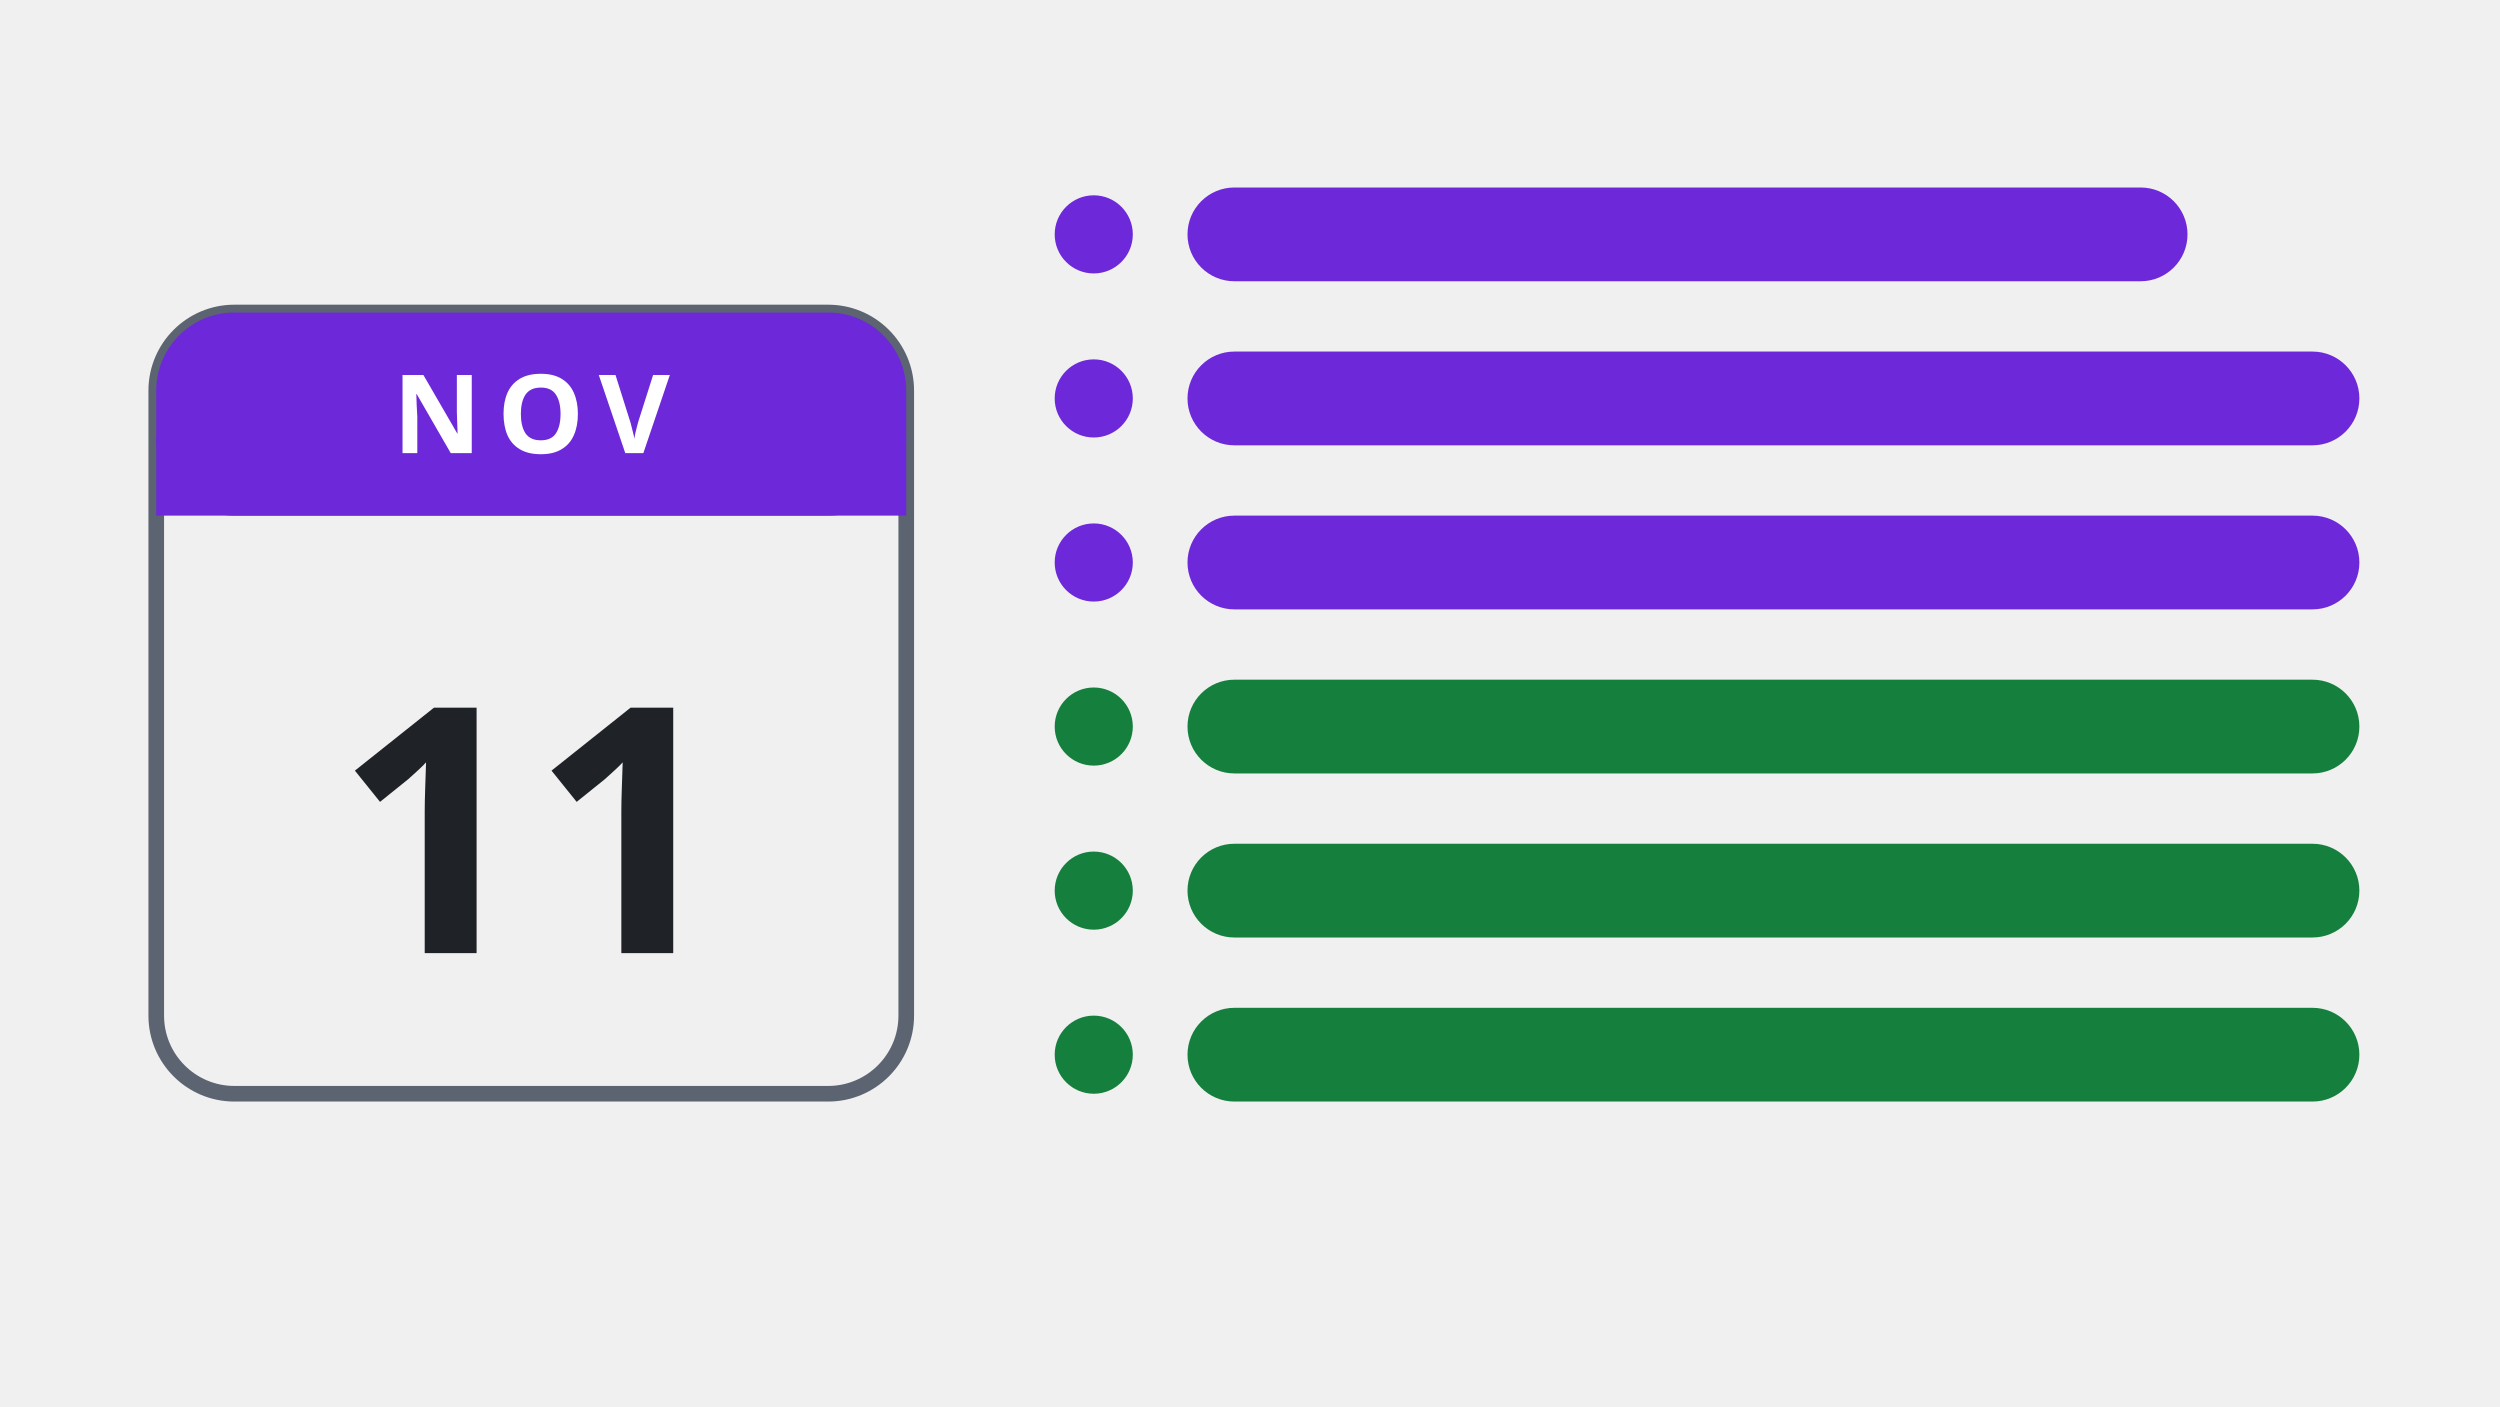
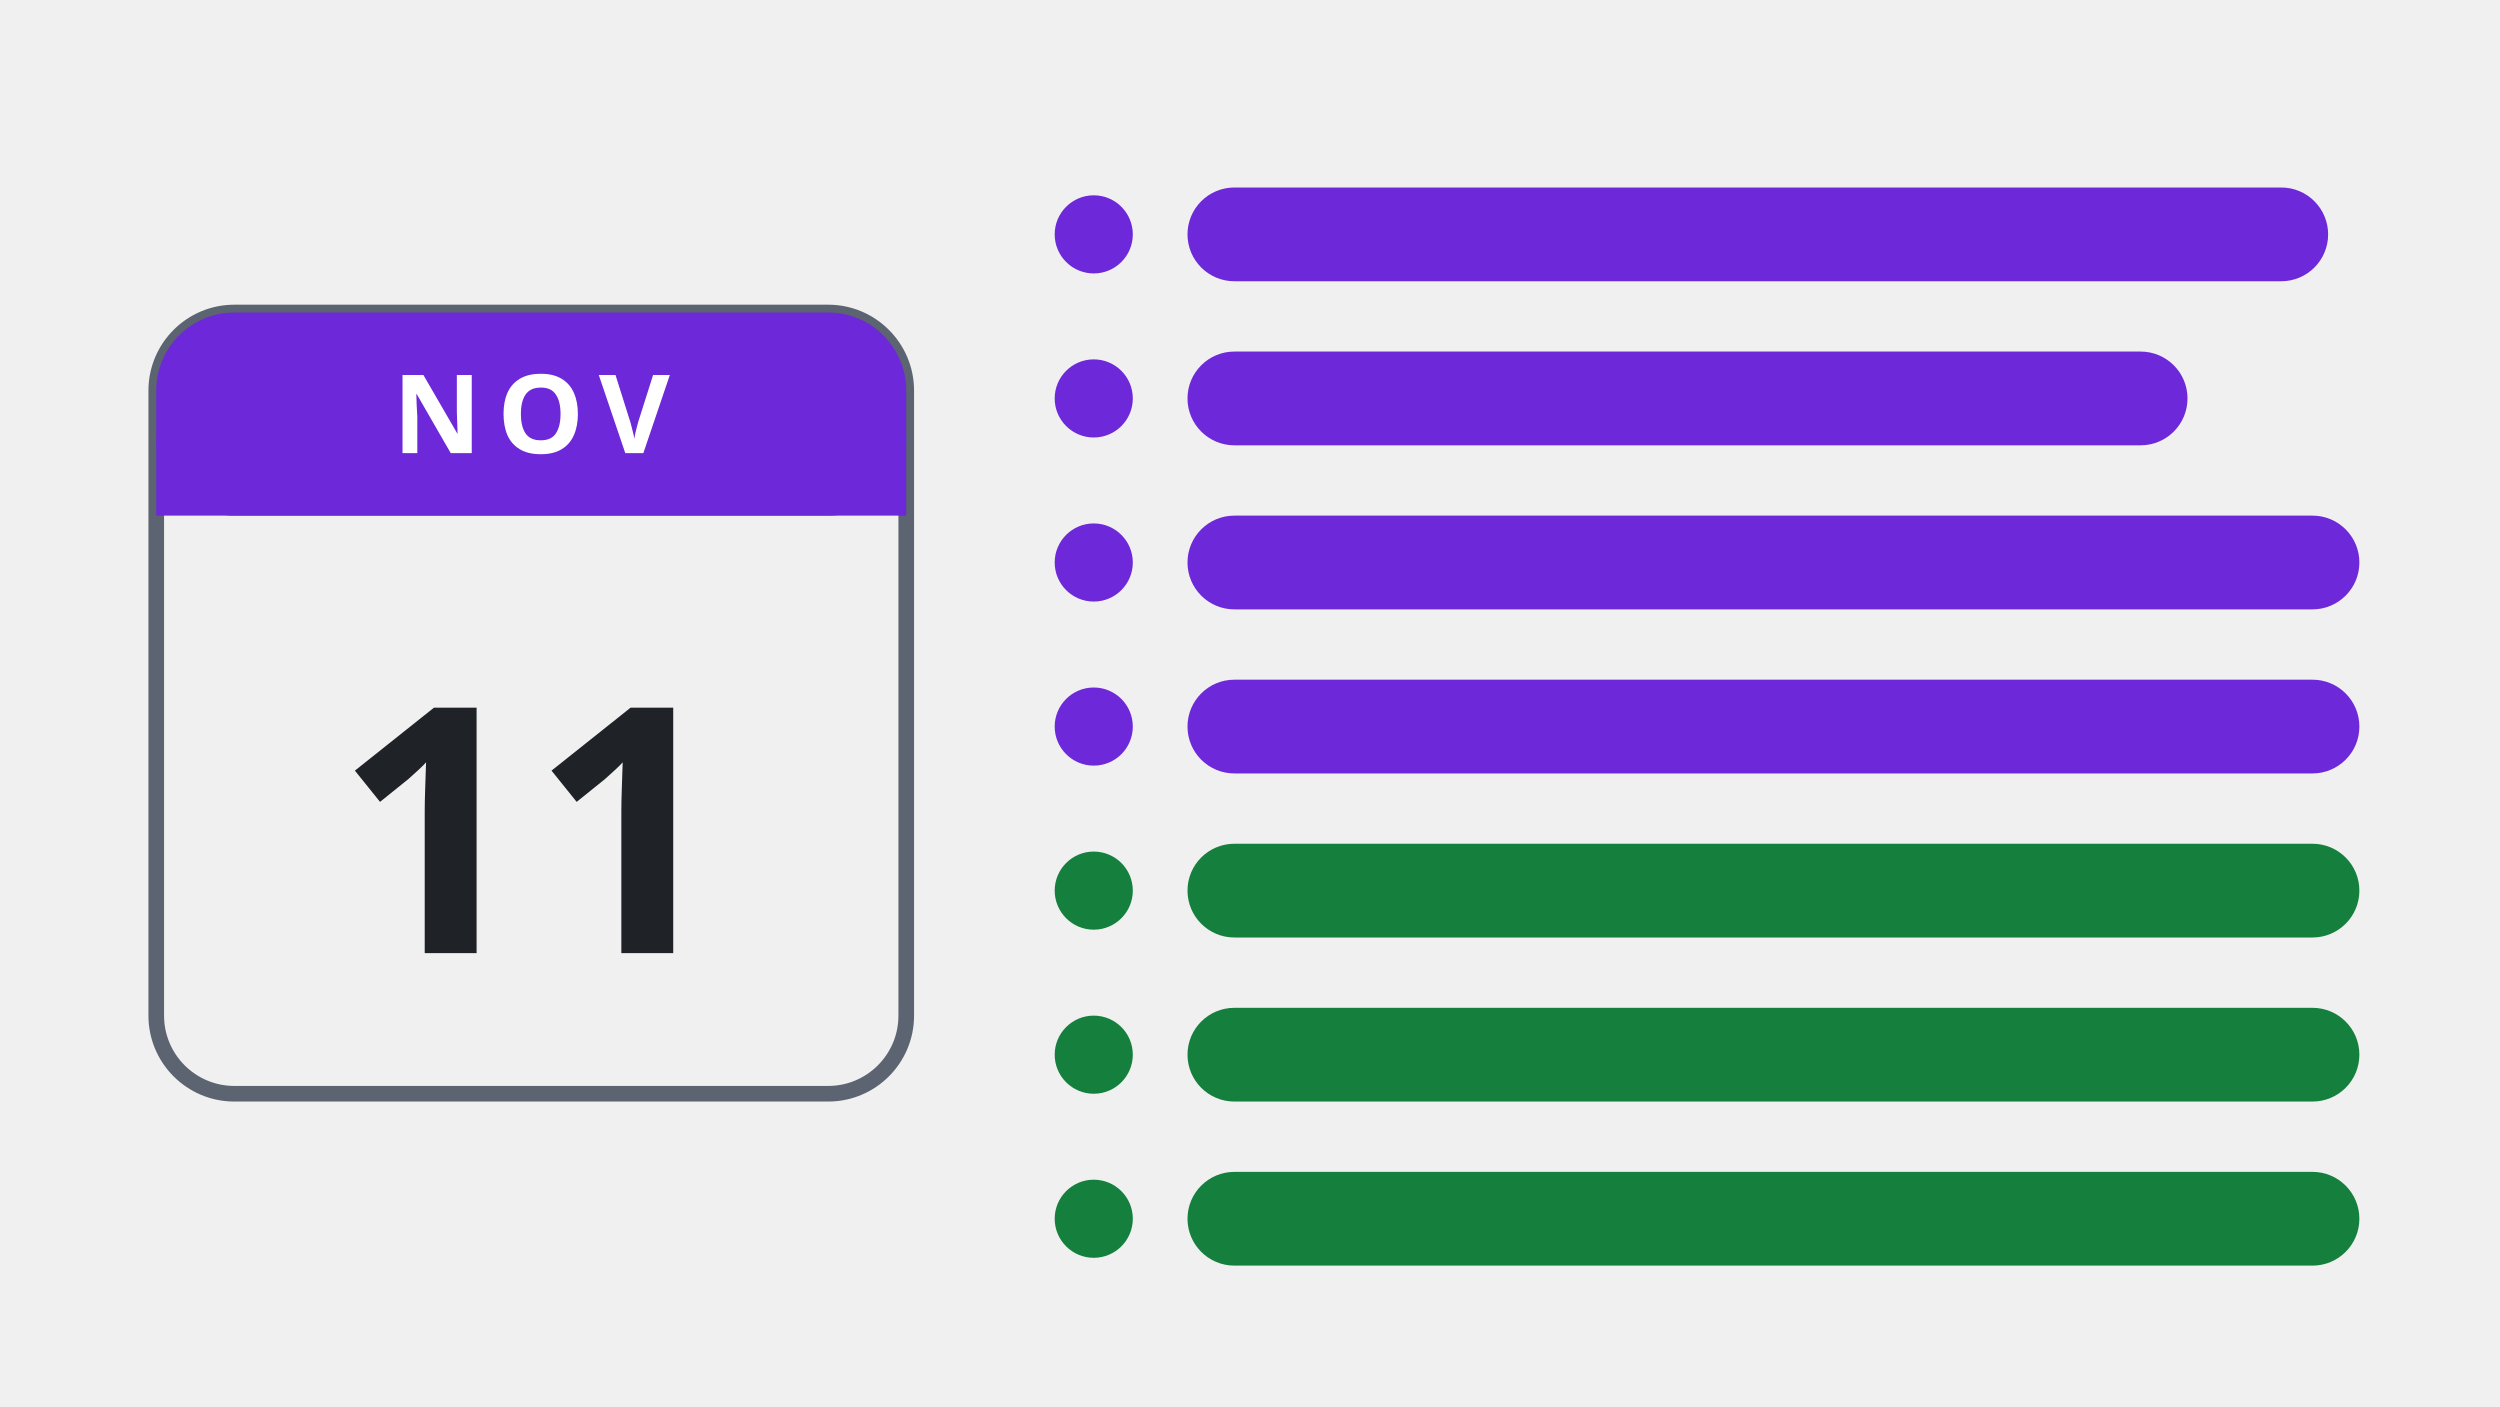
<svg xmlns="http://www.w3.org/2000/svg" viewBox="0 0 320 180">
  <style>.good{fill:#15803d}.warn{fill:#b45309}.accent{fill:#6d28d9}.accent2{fill:#0e7490}.muted{fill:#5b6470}.ink{fill:#1f2328}.box{fill:none;stroke:#5b6470;stroke-width:2}.m{font:700 14px system-ui,sans-serif;letter-spacing:2px}.d{font:700 44px system-ui,sans-serif}.mt{fill:#ffffff}@media (prefers-color-scheme: dark) {.good{fill:#4ade80}.warn{fill:#fbbf24}.accent{fill:#c4b5fd}.accent2{fill:#67e8f9}.muted{fill:#a2a9b3}.ink{fill:#e8e6e3}.box{fill:none;stroke:#a2a9b3;stroke-width:2}.mt{fill:#15171a}}</style>
  <rect x="20" y="40" width="96" height="100" rx="10" class="box" />
  <rect x="20" y="40" width="96" height="26" rx="10" class="accent" />
  <rect x="20" y="56" width="96" height="10" class="accent" />
  <text x="68" y="58" text-anchor="middle" class="m mt">NOV</text>
  <text x="68" y="122" text-anchor="middle" class="d ink">11</text>
  <circle cx="140" cy="30" r="5" class="accent" />
-   <rect x="152" y="24" width="128" height="12" rx="6" class="accent" />
+   <rect x="152" y="24" width="146" height="12" rx="6" class="accent" />
  <circle cx="140" cy="51" r="5" class="accent" />
-   <rect x="152" y="45" width="150" height="12" rx="6" class="accent" />
+   <rect x="152" y="45" width="128" height="12" rx="6" class="accent" />
  <circle cx="140" cy="72" r="5" class="accent" />
  <rect x="152" y="66" width="150" height="12" rx="6" class="accent" />
-   <circle cx="140" cy="93" r="5" class="good" />
-   <rect x="152" y="87" width="150" height="12" rx="6" class="good" />
+   <circle cx="140" cy="93" r="5" class="accent" />
+   <rect x="152" y="87" width="150" height="12" rx="6" class="accent" />
  <circle cx="140" cy="114" r="5" class="good" />
  <rect x="152" y="108" width="150" height="12" rx="6" class="good" />
  <circle cx="140" cy="135" r="5" class="good" />
  <rect x="152" y="129" width="150" height="12" rx="6" class="good" />
+   <circle cx="140" cy="156" r="5" class="good" />
+   <rect x="152" y="150" width="150" height="12" rx="6" class="good" />
</svg>
